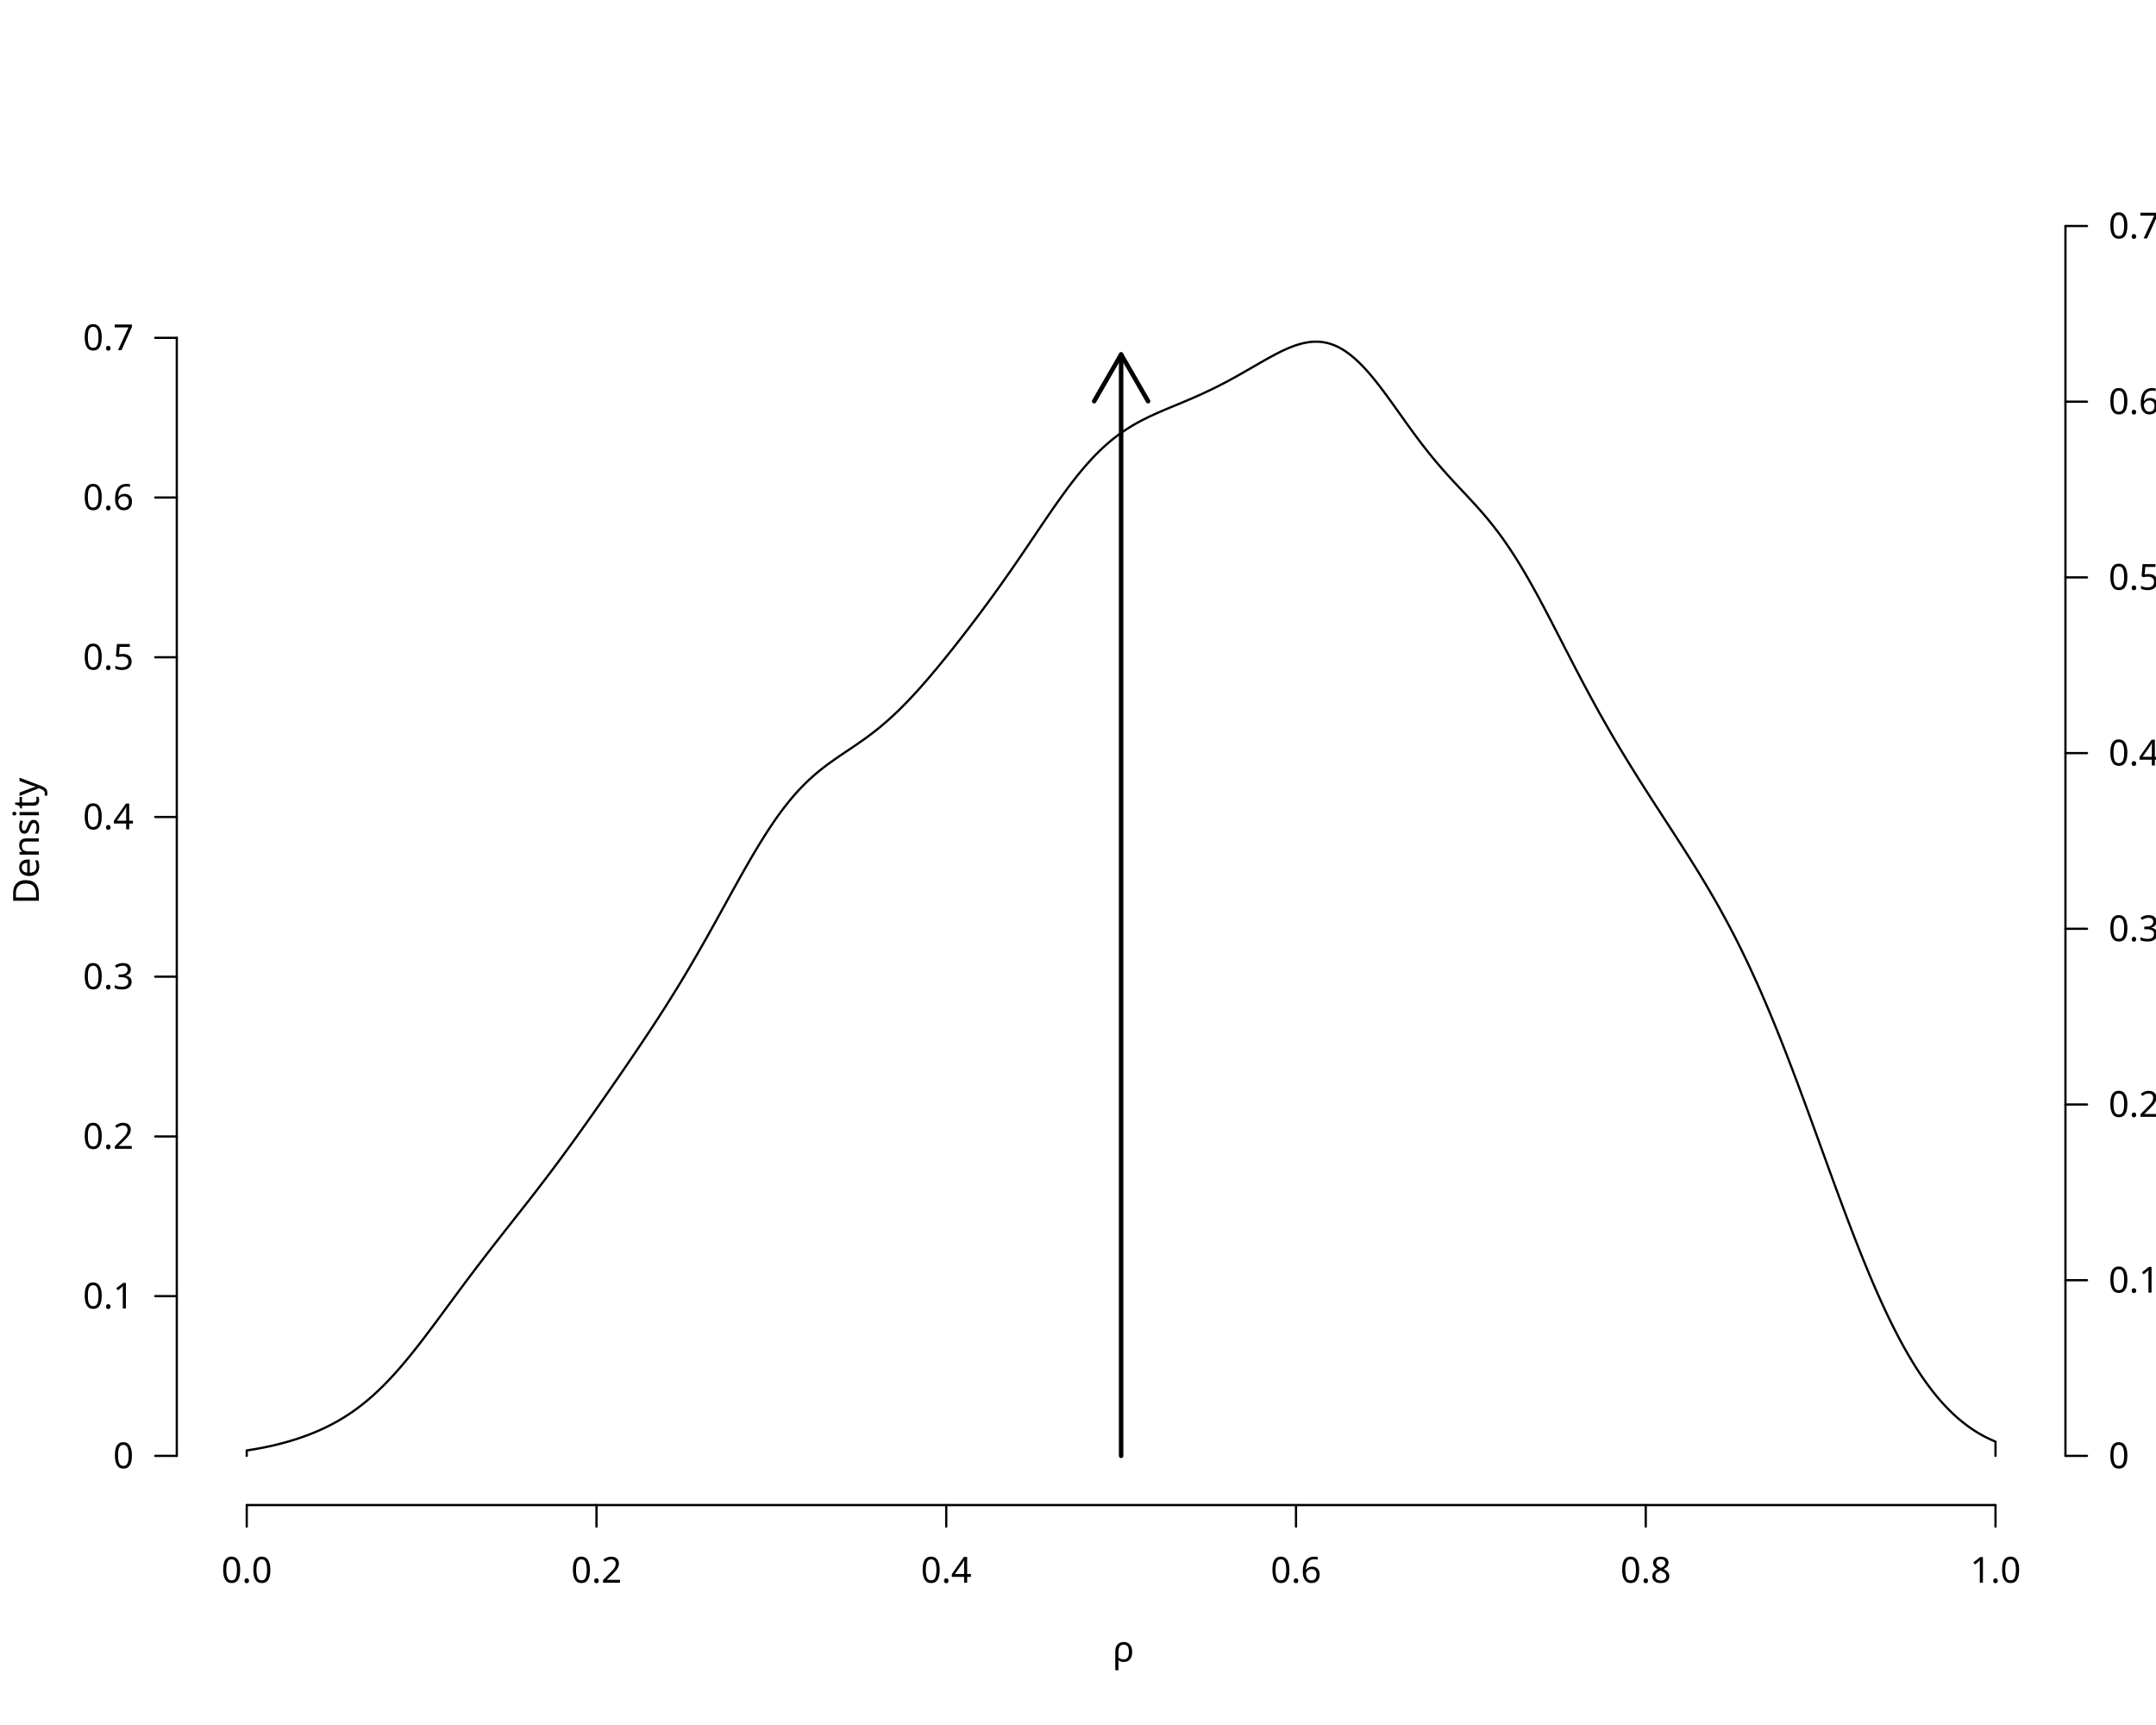
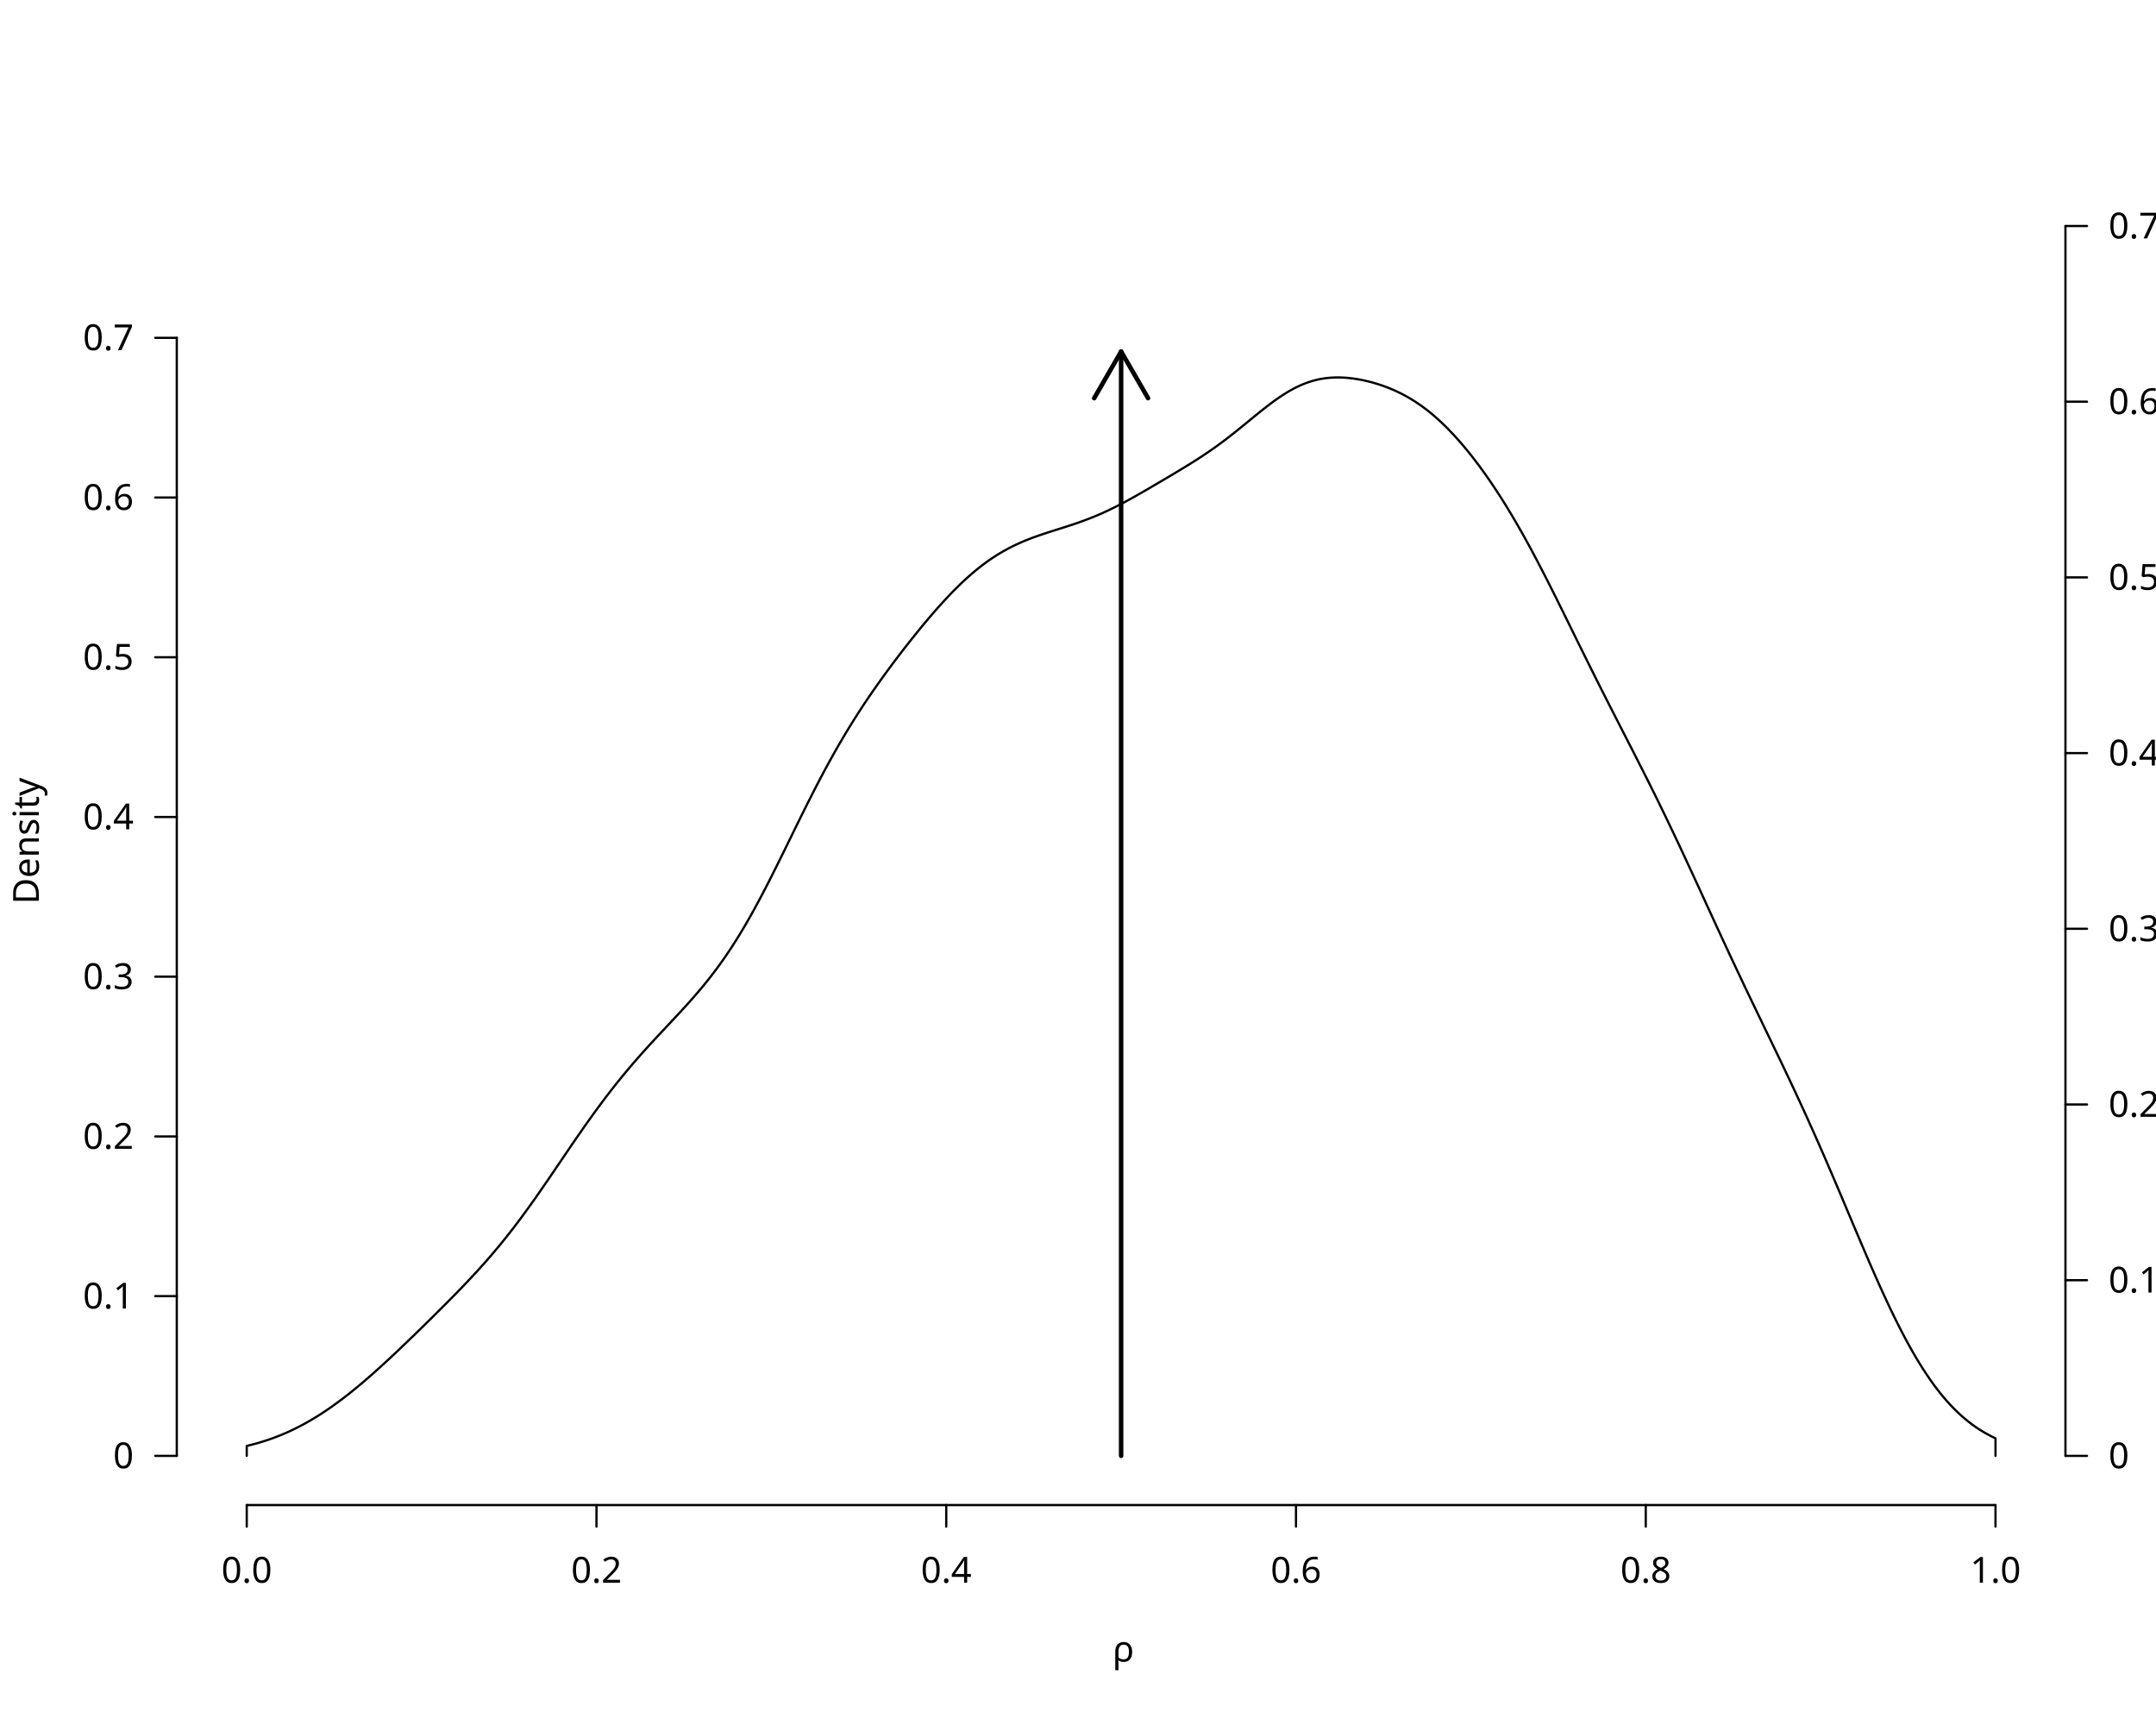
<svg xmlns="http://www.w3.org/2000/svg" class="svglite" data-engine-version="2.0" width="720.00pt" height="576.00pt" viewBox="0 0 720.00 576.00">
  <defs>
    <style type="text/css">
    .svglite line, .svglite polyline, .svglite polygon, .svglite path, .svglite rect, .svglite circle {
      fill: none;
      stroke: #000000;
      stroke-linecap: round;
      stroke-linejoin: round;
      stroke-miterlimit: 10.00;
    }
  </style>
  </defs>
  <rect width="100%" height="100%" style="stroke: none; fill: #FFFFFF;" />
  <defs>
    <clipPath id="cpMC4wMHw3MjAuMDB8MC4wMHw1NzYuMDA=">
      <rect x="0.00" y="0.00" width="720.00" height="576.00" />
    </clipPath>
  </defs>
  <g clip-path="url(#cpMC4wMHw3MjAuMDB8MC4wMHw1NzYuMDA=)">
    <text x="371.50" y="554.83" style="font-size: 12.00px; font-family: sans;" textLength="5.80px" lengthAdjust="spacingAndGlyphs">ρ</text>
    <text transform="translate(12.96,280.80) rotate(-90)" text-anchor="middle" style="font-size: 12.00px; font-family: sans;" textLength="40.02px" lengthAdjust="spacingAndGlyphs">Density</text>
    <line x1="82.40" y1="502.56" x2="666.40" y2="502.56" style="stroke-width: 0.75;" />
    <line x1="82.40" y1="502.56" x2="82.40" y2="509.76" style="stroke-width: 0.75;" />
    <line x1="199.20" y1="502.56" x2="199.20" y2="509.76" style="stroke-width: 0.75;" />
    <line x1="316.00" y1="502.56" x2="316.00" y2="509.76" style="stroke-width: 0.75;" />
    <line x1="432.80" y1="502.56" x2="432.80" y2="509.76" style="stroke-width: 0.75;" />
    <line x1="549.60" y1="502.56" x2="549.60" y2="509.76" style="stroke-width: 0.75;" />
    <line x1="666.40" y1="502.56" x2="666.40" y2="509.76" style="stroke-width: 0.75;" />
    <text x="82.40" y="528.48" text-anchor="middle" style="font-size: 12.00px; font-family: sans;" textLength="16.68px" lengthAdjust="spacingAndGlyphs">0.0</text>
    <text x="199.20" y="528.48" text-anchor="middle" style="font-size: 12.00px; font-family: sans;" textLength="16.68px" lengthAdjust="spacingAndGlyphs">0.2</text>
    <text x="316.00" y="528.48" text-anchor="middle" style="font-size: 12.00px; font-family: sans;" textLength="16.68px" lengthAdjust="spacingAndGlyphs">0.4</text>
    <text x="432.80" y="528.48" text-anchor="middle" style="font-size: 12.00px; font-family: sans;" textLength="16.68px" lengthAdjust="spacingAndGlyphs">0.6</text>
    <text x="549.60" y="528.48" text-anchor="middle" style="font-size: 12.00px; font-family: sans;" textLength="16.68px" lengthAdjust="spacingAndGlyphs">0.8</text>
    <text x="666.40" y="528.48" text-anchor="middle" style="font-size: 12.00px; font-family: sans;" textLength="16.68px" lengthAdjust="spacingAndGlyphs">1.0</text>
    <line x1="59.04" y1="486.13" x2="59.04" y2="112.80" style="stroke-width: 0.75;" />
    <line x1="59.04" y1="486.13" x2="51.84" y2="486.13" style="stroke-width: 0.75;" />
    <line x1="59.04" y1="432.80" x2="51.84" y2="432.80" style="stroke-width: 0.75;" />
    <line x1="59.04" y1="379.47" x2="51.84" y2="379.47" style="stroke-width: 0.75;" />
    <line x1="59.04" y1="326.13" x2="51.84" y2="326.13" style="stroke-width: 0.75;" />
    <line x1="59.04" y1="272.80" x2="51.84" y2="272.80" style="stroke-width: 0.75;" />
    <line x1="59.04" y1="219.47" x2="51.84" y2="219.47" style="stroke-width: 0.75;" />
    <line x1="59.04" y1="166.13" x2="51.84" y2="166.13" style="stroke-width: 0.75;" />
    <line x1="59.04" y1="112.80" x2="51.84" y2="112.80" style="stroke-width: 0.75;" />
    <text x="44.64" y="490.26" text-anchor="end" style="font-size: 12.00px; font-family: sans;" textLength="6.67px" lengthAdjust="spacingAndGlyphs">0</text>
    <text x="44.64" y="436.93" text-anchor="end" style="font-size: 12.00px; font-family: sans;" textLength="16.68px" lengthAdjust="spacingAndGlyphs">0.1</text>
    <text x="44.64" y="383.60" text-anchor="end" style="font-size: 12.00px; font-family: sans;" textLength="16.68px" lengthAdjust="spacingAndGlyphs">0.2</text>
    <text x="44.64" y="330.26" text-anchor="end" style="font-size: 12.00px; font-family: sans;" textLength="16.68px" lengthAdjust="spacingAndGlyphs">0.3</text>
    <text x="44.64" y="276.93" text-anchor="end" style="font-size: 12.00px; font-family: sans;" textLength="16.68px" lengthAdjust="spacingAndGlyphs">0.4</text>
    <text x="44.64" y="223.60" text-anchor="end" style="font-size: 12.00px; font-family: sans;" textLength="16.68px" lengthAdjust="spacingAndGlyphs">0.5</text>
    <text x="44.64" y="170.26" text-anchor="end" style="font-size: 12.00px; font-family: sans;" textLength="16.68px" lengthAdjust="spacingAndGlyphs">0.6</text>
    <text x="44.64" y="116.93" text-anchor="end" style="font-size: 12.00px; font-family: sans;" textLength="16.68px" lengthAdjust="spacingAndGlyphs">0.7</text>
    <line x1="689.76" y1="486.13" x2="689.76" y2="75.47" style="stroke-width: 0.75;" />
    <line x1="689.76" y1="486.13" x2="696.96" y2="486.13" style="stroke-width: 0.75;" />
    <line x1="689.76" y1="427.47" x2="696.96" y2="427.47" style="stroke-width: 0.75;" />
    <line x1="689.76" y1="368.80" x2="696.96" y2="368.80" style="stroke-width: 0.75;" />
    <line x1="689.76" y1="310.13" x2="696.96" y2="310.13" style="stroke-width: 0.75;" />
    <line x1="689.76" y1="251.47" x2="696.96" y2="251.47" style="stroke-width: 0.75;" />
    <line x1="689.76" y1="192.80" x2="696.96" y2="192.80" style="stroke-width: 0.75;" />
    <line x1="689.76" y1="134.13" x2="696.96" y2="134.13" style="stroke-width: 0.75;" />
    <line x1="689.76" y1="75.47" x2="696.96" y2="75.47" style="stroke-width: 0.75;" />
    <text x="704.16" y="490.26" style="font-size: 12.00px; font-family: sans;" textLength="6.67px" lengthAdjust="spacingAndGlyphs">0</text>
    <text x="704.16" y="431.60" style="font-size: 12.00px; font-family: sans;" textLength="16.68px" lengthAdjust="spacingAndGlyphs">0.1</text>
    <text x="704.16" y="372.93" style="font-size: 12.00px; font-family: sans;" textLength="16.68px" lengthAdjust="spacingAndGlyphs">0.2</text>
    <text x="704.16" y="314.26" style="font-size: 12.00px; font-family: sans;" textLength="16.68px" lengthAdjust="spacingAndGlyphs">0.3</text>
    <text x="704.16" y="255.60" style="font-size: 12.00px; font-family: sans;" textLength="16.68px" lengthAdjust="spacingAndGlyphs">0.4</text>
    <text x="704.16" y="196.93" style="font-size: 12.00px; font-family: sans;" textLength="16.68px" lengthAdjust="spacingAndGlyphs">0.5</text>
    <text x="704.16" y="138.26" style="font-size: 12.00px; font-family: sans;" textLength="16.68px" lengthAdjust="spacingAndGlyphs">0.6</text>
    <text x="704.16" y="79.60" style="font-size: 12.00px; font-family: sans;" textLength="16.68px" lengthAdjust="spacingAndGlyphs">0.7</text>
    <text transform="translate(744.48,280.80) rotate(-90)" text-anchor="middle" style="font-size: 12.00px; font-family: sans;" textLength="56.03px" lengthAdjust="spacingAndGlyphs">Probability</text>
  </g>
  <defs>
    <clipPath id="cpNTkuMDR8Njg5Ljc2fDU5LjA0fDUwMi41Ng==">
      <rect x="59.04" y="59.04" width="630.72" height="443.52" />
    </clipPath>
  </defs>
  <g clip-path="url(#cpNTkuMDR8Njg5Ljc2fDU5LjA0fDUwMi41Ng==)">
-     <polyline points="82.40,486.13 82.40,484.32 82.98,484.23 83.57,484.14 84.15,484.04 84.74,483.95 85.32,483.85 85.91,483.75 86.49,483.64 87.08,483.53 87.66,483.42 88.25,483.30 88.83,483.18 89.42,483.06 90.00,482.94 90.58,482.81 91.17,482.67 91.75,482.54 92.34,482.39 92.92,482.25 93.51,482.10 94.09,481.95 94.68,481.79 95.26,481.63 95.85,481.47 96.43,481.30 97.01,481.13 97.60,480.95 98.18,480.77 98.77,480.59 99.35,480.40 99.94,480.20 100.52,480.00 101.11,479.80 101.69,479.59 102.28,479.37 102.86,479.16 103.45,478.93 104.03,478.70 104.61,478.47 105.20,478.22 105.78,477.98 106.37,477.73 106.95,477.47 107.54,477.20 108.12,476.93 108.71,476.65 109.29,476.37 109.88,476.08 110.46,475.78 111.04,475.47 111.63,475.16 112.21,474.84 112.80,474.51 113.38,474.17 113.97,473.83 114.55,473.47 115.14,473.11 115.72,472.74 116.31,472.36 116.89,471.97 117.48,471.57 118.06,471.17 118.64,470.75 119.23,470.33 119.81,469.89 120.40,469.44 120.98,468.99 121.57,468.52 122.15,468.05 122.74,467.56 123.32,467.06 123.91,466.56 124.49,466.04 125.07,465.51 125.66,464.98 126.24,464.43 126.83,463.87 127.41,463.30 128.00,462.72 128.58,462.13 129.17,461.53 129.75,460.92 130.34,460.31 130.92,459.68 131.51,459.04 132.09,458.39 132.67,457.74 133.26,457.07 133.84,456.40 134.43,455.71 135.01,455.02 135.60,454.32 136.18,453.62 136.77,452.90 137.35,452.18 137.94,451.45 138.52,450.72 139.10,449.98 139.69,449.23 140.27,448.48 140.86,447.73 141.44,446.96 142.03,446.20 142.61,445.43 143.20,444.65 143.78,443.88 144.37,443.10 144.95,442.31 145.54,441.53 146.12,440.74 146.70,439.95 147.29,439.16 147.87,438.37 148.46,437.58 149.04,436.79 149.63,435.99 150.21,435.20 150.80,434.41 151.38,433.62 151.97,432.83 152.55,432.04 153.13,431.25 153.72,430.46 154.30,429.67 154.89,428.89 155.47,428.10 156.06,427.32 156.64,426.54 157.23,425.77 157.81,424.99 158.40,424.22 158.98,423.45 159.57,422.68 160.15,421.91 160.73,421.15 161.32,420.39 161.90,419.63 162.49,418.87 163.07,418.11 163.66,417.36 164.24,416.61 164.83,415.85 165.41,415.11 166.00,414.36 166.58,413.61 167.16,412.87 167.75,412.12 168.33,411.38 168.92,410.63 169.50,409.89 170.09,409.15 170.67,408.41 171.26,407.67 171.84,406.92 172.43,406.18 173.01,405.44 173.60,404.70 174.18,403.95 174.76,403.21 175.35,402.46 175.93,401.72 176.52,400.97 177.10,400.22 177.69,399.47 178.27,398.71 178.86,397.96 179.44,397.20 180.03,396.44 180.61,395.68 181.19,394.92 181.78,394.15 182.36,393.38 182.95,392.61 183.53,391.84 184.12,391.06 184.70,390.29 185.29,389.50 185.87,388.72 186.46,387.94 187.04,387.15 187.63,386.36 188.21,385.56 188.79,384.77 189.38,383.97 189.96,383.17 190.55,382.36 191.13,381.56 191.72,380.75 192.30,379.94 192.89,379.12 193.47,378.31 194.06,377.49 194.64,376.67 195.22,375.85 195.81,375.03 196.39,374.20 196.98,373.38 197.56,372.55 198.15,371.72 198.73,370.89 199.32,370.06 199.90,369.22 200.49,368.39 201.07,367.55 201.66,366.71 202.24,365.88 202.82,365.03 203.41,364.19 203.99,363.35 204.58,362.51 205.16,361.66 205.75,360.82 206.33,359.97 206.92,359.12 207.50,358.27 208.09,357.42 208.67,356.57 209.25,355.71 209.84,354.86 210.42,354.00 211.01,353.14 211.59,352.28 212.18,351.42 212.76,350.55 213.35,349.69 213.93,348.82 214.52,347.95 215.10,347.07 215.69,346.19 216.27,345.31 216.85,344.43 217.44,343.55 218.02,342.66 218.61,341.76 219.19,340.87 219.78,339.97 220.36,339.06 220.95,338.16 221.53,337.24 222.12,336.33 222.70,335.41 223.28,334.48 223.87,333.55 224.45,332.61 225.04,331.67 225.62,330.73 226.21,329.78 226.79,328.82 227.38,327.86 227.96,326.89 228.55,325.92 229.13,324.94 229.72,323.96 230.30,322.97 230.88,321.97 231.47,320.98 232.05,319.97 232.64,318.96 233.22,317.95 233.81,316.93 234.39,315.90 234.98,314.87 235.56,313.84 236.15,312.81 236.73,311.76 237.31,310.72 237.90,309.67 238.48,308.62 239.07,307.57 239.65,306.51 240.24,305.45 240.82,304.40 241.41,303.34 241.99,302.28 242.58,301.22 243.16,300.15 243.75,299.10 244.33,298.04 244.91,296.98 245.50,295.93 246.08,294.88 246.67,293.83 247.25,292.79 247.84,291.75 248.42,290.71 249.01,289.69 249.59,288.67 250.18,287.65 250.76,286.64 251.34,285.65 251.93,284.66 252.51,283.68 253.10,282.71 253.68,281.75 254.27,280.80 254.85,279.86 255.44,278.93 256.02,278.02 256.61,277.12 257.19,276.23 257.78,275.36 258.36,274.50 258.94,273.65 259.53,272.82 260.11,272.00 260.70,271.21 261.28,270.42 261.87,269.65 262.45,268.90 263.04,268.16 263.62,267.44 264.21,266.73 264.79,266.04 265.37,265.37 265.96,264.71 266.54,264.06 267.13,263.44 267.71,262.82 268.30,262.23 268.88,261.64 269.47,261.07 270.05,260.52 270.64,259.98 271.22,259.45 271.81,258.93 272.39,258.43 272.97,257.94 273.56,257.46 274.14,256.98 274.73,256.52 275.31,256.07 275.90,255.63 276.48,255.19 277.07,254.77 277.65,254.34 278.24,253.93 278.82,253.52 279.41,253.12 279.99,252.71 280.57,252.32 281.16,251.92 281.74,251.53 282.33,251.13 282.91,250.74 283.50,250.35 284.08,249.96 284.67,249.56 285.25,249.17 285.84,248.77 286.42,248.37 287.00,247.96 287.59,247.55 288.17,247.14 288.76,246.72 289.34,246.30 289.93,245.87 290.51,245.43 291.10,244.99 291.68,244.54 292.27,244.08 292.85,243.62 293.44,243.15 294.02,242.67 294.60,242.18 295.19,241.68 295.77,241.18 296.36,240.67 296.94,240.15 297.53,239.62 298.11,239.08 298.70,238.54 299.28,237.99 299.87,237.43 300.45,236.86 301.03,236.28 301.62,235.69 302.20,235.10 302.79,234.50 303.37,233.89 303.96,233.28 304.54,232.65 305.13,232.03 305.71,231.39 306.30,230.75 306.88,230.10 307.47,229.44 308.05,228.78 308.63,228.12 309.22,227.44 309.80,226.77 310.39,226.08 310.97,225.40 311.56,224.70 312.14,224.01 312.73,223.31 313.31,222.60 313.90,221.89 314.48,221.18 315.06,220.46 315.65,219.74 316.23,219.02 316.82,218.29 317.40,217.56 317.99,216.83 318.57,216.09 319.16,215.35 319.74,214.61 320.33,213.86 320.91,213.11 321.50,212.36 322.08,211.61 322.66,210.85 323.25,210.09 323.83,209.33 324.42,208.56 325.00,207.79 325.59,207.02 326.17,206.25 326.76,205.47 327.34,204.69 327.93,203.91 328.51,203.12 329.09,202.33 329.68,201.54 330.26,200.74 330.85,199.94 331.43,199.14 332.02,198.33 332.60,197.52 333.19,196.71 333.77,195.89 334.36,195.07 334.94,194.24 335.53,193.41 336.11,192.58 336.69,191.75 337.28,190.91 337.86,190.07 338.45,189.23 339.03,188.38 339.62,187.53 340.20,186.68 340.79,185.82 341.37,184.96 341.96,184.10 342.54,183.24 343.12,182.38 343.71,181.52 344.29,180.65 344.88,179.78 345.46,178.92 346.05,178.05 346.63,177.19 347.22,176.32 347.80,175.46 348.39,174.60 348.97,173.74 349.56,172.88 350.14,172.03 350.72,171.18 351.31,170.33 351.89,169.49 352.48,168.65 353.06,167.82 353.65,167.00 354.23,166.18 354.82,165.37 355.40,164.57 355.99,163.77 356.57,162.98 357.15,162.20 357.74,161.43 358.32,160.67 358.91,159.92 359.49,159.18 360.08,158.46 360.66,157.74 361.25,157.04 361.83,156.34 362.42,155.66 363.00,154.99 363.59,154.34 364.17,153.69 364.75,153.06 365.34,152.44 365.92,151.84 366.51,151.25 367.09,150.67 367.68,150.11 368.26,149.56 368.85,149.02 369.43,148.50 370.02,147.98 370.60,147.49 371.18,147.00 371.77,146.53 372.35,146.07 372.94,145.62 373.52,145.19 374.11,144.76 374.69,144.35 375.28,143.95 375.86,143.56 376.45,143.18 377.03,142.81 377.62,142.45 378.20,142.10 378.78,141.76 379.37,141.42 379.95,141.10 380.54,140.78 381.12,140.47 381.71,140.17 382.29,139.88 382.88,139.59 383.46,139.30 384.05,139.02 384.63,138.75 385.21,138.48 385.80,138.22 386.38,137.95 386.97,137.70 387.55,137.44 388.14,137.19 388.72,136.94 389.31,136.69 389.89,136.45 390.48,136.20 391.06,135.96 391.65,135.72 392.23,135.47 392.81,135.23 393.40,134.99 393.98,134.75 394.57,134.50 395.15,134.26 395.74,134.01 396.32,133.76 396.91,133.51 397.49,133.26 398.08,133.01 398.66,132.76 399.24,132.50 399.83,132.24 400.41,131.98 401.00,131.72 401.58,131.45 402.17,131.18 402.75,130.91 403.34,130.63 403.92,130.35 404.51,130.07 405.09,129.79 405.68,129.50 406.26,129.21 406.84,128.92 407.43,128.62 408.01,128.32 408.60,128.01 409.18,127.71 409.77,127.40 410.35,127.09 410.94,126.77 411.52,126.45 412.11,126.13 412.69,125.81 413.27,125.48 413.86,125.15 414.44,124.82 415.03,124.49 415.61,124.16 416.20,123.82 416.78,123.49 417.37,123.15 417.95,122.81 418.54,122.47 419.12,122.13 419.71,121.80 420.29,121.46 420.87,121.12 421.46,120.79 422.04,120.45 422.63,120.12 423.21,119.80 423.80,119.47 424.38,119.15 424.97,118.83 425.55,118.52 426.14,118.21 426.72,117.91 427.30,117.62 427.89,117.33 428.47,117.05 429.06,116.78 429.64,116.52 430.23,116.26 430.81,116.02 431.40,115.79 431.98,115.57 432.57,115.36 433.15,115.17 433.74,114.99 434.32,114.82 434.90,114.67 435.49,114.54 436.07,114.42 436.66,114.32 437.24,114.23 437.83,114.16 438.41,114.12 439.00,114.09 439.58,114.09 440.17,114.10 440.75,114.13 441.33,114.19 441.92,114.27 442.50,114.37 443.09,114.49 443.67,114.64 444.26,114.81 444.84,115.01 445.43,115.23 446.01,115.47 446.60,115.73 447.18,116.03 447.77,116.35 448.35,116.69 448.93,117.05 449.52,117.43 450.10,117.85 450.69,118.29 451.27,118.75 451.86,119.23 452.44,119.73 453.03,120.26 453.61,120.81 454.20,121.38 454.78,121.96 455.36,122.57 455.95,123.20 456.53,123.85 457.12,124.51 457.70,125.19 458.29,125.89 458.87,126.60 459.46,127.33 460.04,128.07 460.63,128.82 461.21,129.58 461.80,130.35 462.38,131.14 462.96,131.93 463.55,132.72 464.13,133.53 464.72,134.34 465.30,135.15 465.89,135.97 466.47,136.79 467.06,137.61 467.64,138.43 468.23,139.25 468.81,140.07 469.39,140.89 469.98,141.70 470.56,142.51 471.15,143.32 471.73,144.12 472.32,144.92 472.90,145.71 473.49,146.49 474.07,147.27 474.66,148.04 475.24,148.80 475.83,149.55 476.41,150.30 476.99,151.03 477.58,151.76 478.16,152.48 478.75,153.19 479.33,153.89 479.92,154.59 480.50,155.27 481.09,155.95 481.67,156.62 482.26,157.28 482.84,157.94 483.43,158.59 484.01,159.24 484.59,159.88 485.18,160.51 485.76,161.14 486.35,161.77 486.93,162.39 487.52,163.02 488.10,163.64 488.69,164.26 489.27,164.88 489.86,165.51 490.44,166.13 491.02,166.76 491.61,167.39 492.19,168.03 492.78,168.67 493.36,169.32 493.95,169.98 494.53,170.64 495.12,171.31 495.70,171.99 496.29,172.68 496.87,173.38 497.46,174.09 498.04,174.81 498.62,175.55 499.21,176.30 499.79,177.06 500.38,177.83 500.96,178.62 501.55,179.42 502.13,180.24 502.72,181.07 503.30,181.92 503.89,182.77 504.47,183.65 505.05,184.54 505.64,185.45 506.22,186.36 506.81,187.29 507.39,188.24 507.98,189.21 508.56,190.18 509.15,191.17 509.73,192.17 510.32,193.18 510.90,194.21 511.49,195.25 512.07,196.29 512.65,197.35 513.24,198.42 513.82,199.50 514.41,200.58 514.99,201.68 515.58,202.78 516.16,203.89 516.75,205.00 517.33,206.12 517.92,207.24 518.50,208.37 519.08,209.50 519.67,210.63 520.25,211.77 520.84,212.91 521.42,214.04 522.01,215.18 522.59,216.32 523.18,217.46 523.76,218.59 524.35,219.72 524.93,220.85 525.52,221.98 526.10,223.11 526.68,224.23 527.27,225.34 527.85,226.46 528.44,227.56 529.02,228.67 529.61,229.76 530.19,230.85 530.78,231.94 531.36,233.02 531.95,234.09 532.53,235.16 533.11,236.22 533.70,237.28 534.28,238.33 534.87,239.37 535.45,240.40 536.04,241.43 536.62,242.46 537.21,243.47 537.79,244.48 538.38,245.49 538.96,246.49 539.55,247.48 540.13,248.47 540.71,249.45 541.30,250.42 541.88,251.39 542.47,252.36 543.05,253.32 543.64,254.27 544.22,255.22 544.81,256.17 545.39,257.11 545.98,258.05 546.56,258.98 547.14,259.91 547.73,260.84 548.31,261.76 548.90,262.68 549.48,263.60 550.07,264.51 550.65,265.43 551.24,266.34 551.82,267.24 552.41,268.15 552.99,269.06 553.58,269.96 554.16,270.86 554.74,271.76 555.33,272.66 555.91,273.56 556.50,274.46 557.08,275.36 557.67,276.26 558.25,277.17 558.84,278.07 559.42,278.97 560.01,279.88 560.59,280.79 561.17,281.69 561.76,282.61 562.34,283.52 562.93,284.44 563.51,285.36 564.10,286.28 564.68,287.21 565.27,288.15 565.85,289.08 566.44,290.03 567.02,290.97 567.61,291.93 568.19,292.89 568.77,293.85 569.36,294.83 569.94,295.80 570.53,296.79 571.11,297.79 571.70,298.79 572.28,299.80 572.87,300.82 573.45,301.85 574.04,302.89 574.62,303.94 575.20,305.00 575.79,306.06 576.37,307.14 576.96,308.23 577.54,309.33 578.13,310.45 578.71,311.57 579.30,312.70 579.88,313.85 580.47,315.01 581.05,316.18 581.64,317.37 582.22,318.56 582.80,319.77 583.39,321.00 583.97,322.23 584.56,323.48 585.14,324.74 585.73,326.02 586.31,327.30 586.90,328.61 587.48,329.92 588.07,331.24 588.65,332.59 589.23,333.94 589.82,335.31 590.40,336.68 590.99,338.07 591.57,339.48 592.16,340.90 592.74,342.32 593.33,343.76 593.91,345.21 594.50,346.68 595.08,348.15 595.67,349.64 596.25,351.13 596.83,352.63 597.42,354.15 598.00,355.67 598.59,357.21 599.17,358.75 599.76,360.30 600.34,361.85 600.93,363.42 601.51,364.99 602.10,366.57 602.68,368.15 603.26,369.74 603.85,371.33 604.43,372.93 605.02,374.53 605.60,376.13 606.19,377.74 606.77,379.35 607.36,380.96 607.94,382.57 608.53,384.18 609.11,385.79 609.70,387.40 610.28,389.01 610.86,390.61 611.45,392.22 612.03,393.82 612.62,395.41 613.20,397.00 613.79,398.59 614.37,400.17 614.96,401.74 615.54,403.31 616.13,404.87 616.71,406.42 617.29,407.96 617.88,409.50 618.46,411.02 619.05,412.54 619.63,414.04 620.22,415.53 620.80,417.01 621.39,418.48 621.97,419.94 622.56,421.38 623.14,422.81 623.73,424.22 624.31,425.63 624.89,427.01 625.48,428.38 626.06,429.74 626.65,431.08 627.23,432.40 627.82,433.71 628.40,435.00 628.99,436.27 629.57,437.53 630.16,438.77 630.74,439.99 631.32,441.19 631.91,442.37 632.49,443.54 633.08,444.69 633.66,445.82 634.25,446.93 634.83,448.02 635.42,449.10 636.00,450.15 636.59,451.19 637.17,452.21 637.76,453.20 638.34,454.18 638.92,455.15 639.51,456.09 640.09,457.01 640.68,457.91 641.26,458.80 641.85,459.67 642.43,460.52 643.02,461.34 643.60,462.16 644.19,462.95 644.77,463.72 645.35,464.48 645.94,465.22 646.52,465.94 647.11,466.65 647.69,467.33 648.28,468.00 648.86,468.65 649.45,469.29 650.03,469.91 650.62,470.51 651.20,471.10 651.79,471.67 652.37,472.22 652.95,472.76 653.54,473.28 654.12,473.79 654.71,474.28 655.29,474.76 655.88,475.22 656.46,475.67 657.05,476.11 657.63,476.53 658.22,476.94 658.80,477.33 659.38,477.71 659.97,478.09 660.55,478.44 661.14,478.78 661.72,479.12 662.31,479.44 662.89,479.75 663.48,480.05 664.06,480.33 664.65,480.61 665.23,480.87 665.82,481.13 666.40,481.38 666.40,486.13 " style="stroke-width: 0.75;" />
-     <line x1="374.40" y1="486.13" x2="374.40" y2="118.37" style="stroke-width: 1.50;" />
-     <polyline points="383.40,133.96 374.40,118.37 365.40,133.96 " style="stroke-width: 1.50;" />
+     <polyline points="82.40,486.13 82.40,482.81 82.98,482.67 83.57,482.53 84.15,482.38 84.74,482.22 85.32,482.07 85.91,481.90 86.49,481.73 87.08,481.56 87.66,481.38 88.25,481.20 88.83,481.01 89.42,480.82 90.00,480.62 90.58,480.41 91.17,480.20 91.75,479.98 92.34,479.76 92.92,479.53 93.51,479.30 94.09,479.06 94.68,478.82 95.26,478.57 95.85,478.31 96.43,478.05 97.01,477.78 97.60,477.50 98.18,477.22 98.77,476.93 99.35,476.64 99.94,476.34 100.52,476.04 101.11,475.72 101.69,475.41 102.28,475.08 102.86,474.75 103.45,474.42 104.03,474.08 104.61,473.73 105.20,473.38 105.78,473.02 106.37,472.65 106.95,472.28 107.54,471.90 108.12,471.52 108.71,471.13 109.29,470.74 109.88,470.34 110.46,469.93 111.04,469.52 111.63,469.10 112.21,468.68 112.80,468.25 113.38,467.82 113.97,467.38 114.55,466.94 115.14,466.49 115.72,466.04 116.31,465.58 116.89,465.12 117.48,464.65 118.06,464.18 118.64,463.70 119.23,463.22 119.81,462.74 120.40,462.25 120.98,461.75 121.57,461.26 122.15,460.76 122.74,460.25 123.32,459.74 123.91,459.23 124.49,458.71 125.07,458.20 125.66,457.67 126.24,457.15 126.83,456.62 127.41,456.09 128.00,455.56 128.58,455.02 129.17,454.48 129.75,453.94 130.34,453.39 130.92,452.85 131.51,452.30 132.09,451.75 132.67,451.20 133.26,450.64 133.84,450.09 134.43,449.53 135.01,448.97 135.60,448.41 136.18,447.85 136.77,447.28 137.35,446.72 137.94,446.15 138.52,445.59 139.10,445.02 139.69,444.45 140.27,443.88 140.86,443.31 141.44,442.74 142.03,442.16 142.61,441.59 143.20,441.01 143.78,440.44 144.37,439.86 144.95,439.28 145.54,438.70 146.12,438.12 146.70,437.54 147.29,436.96 147.87,436.38 148.46,435.79 149.04,435.20 149.63,434.61 150.21,434.02 150.80,433.43 151.38,432.84 151.97,432.24 152.55,431.64 153.13,431.04 153.72,430.44 154.30,429.83 154.89,429.22 155.47,428.61 156.06,428.00 156.64,427.38 157.23,426.75 157.81,426.13 158.40,425.50 158.98,424.86 159.57,424.22 160.15,423.58 160.73,422.93 161.32,422.28 161.90,421.62 162.49,420.96 163.07,420.29 163.66,419.61 164.24,418.93 164.83,418.25 165.41,417.56 166.00,416.86 166.58,416.16 167.16,415.45 167.75,414.73 168.33,414.01 168.92,413.28 169.50,412.54 170.09,411.80 170.67,411.05 171.26,410.30 171.84,409.54 172.43,408.77 173.01,408.00 173.60,407.22 174.18,406.43 174.76,405.64 175.35,404.84 175.93,404.04 176.52,403.23 177.10,402.42 177.69,401.60 178.27,400.78 178.86,399.95 179.44,399.12 180.03,398.28 180.61,397.44 181.19,396.60 181.78,395.75 182.36,394.90 182.95,394.05 183.53,393.19 184.12,392.33 184.70,391.48 185.29,390.62 185.87,389.75 186.46,388.89 187.04,388.03 187.63,387.17 188.21,386.31 188.79,385.45 189.38,384.58 189.96,383.73 190.55,382.87 191.13,382.01 191.72,381.16 192.30,380.31 192.89,379.46 193.47,378.62 194.06,377.78 194.64,376.94 195.22,376.10 195.81,375.27 196.39,374.45 196.98,373.63 197.56,372.81 198.15,372.00 198.73,371.20 199.32,370.40 199.90,369.60 200.49,368.81 201.07,368.03 201.66,367.25 202.24,366.47 202.82,365.71 203.41,364.95 203.99,364.19 204.58,363.44 205.16,362.70 205.75,361.96 206.33,361.23 206.92,360.51 207.50,359.79 208.09,359.08 208.67,358.37 209.25,357.67 209.84,356.97 210.42,356.28 211.01,355.59 211.59,354.91 212.18,354.24 212.76,353.57 213.35,352.90 213.93,352.24 214.52,351.58 215.10,350.93 215.69,350.28 216.27,349.64 216.85,349.00 217.44,348.36 218.02,347.72 218.61,347.09 219.19,346.46 219.78,345.83 220.36,345.21 220.95,344.58 221.53,343.96 222.12,343.33 222.70,342.71 223.28,342.09 223.87,341.47 224.45,340.84 225.04,340.22 225.62,339.59 226.21,338.97 226.79,338.34 227.38,337.71 227.96,337.07 228.55,336.43 229.13,335.79 229.72,335.14 230.30,334.49 230.88,333.83 231.47,333.17 232.05,332.50 232.64,331.82 233.22,331.14 233.81,330.45 234.39,329.75 234.98,329.05 235.56,328.33 236.15,327.60 236.73,326.87 237.31,326.13 237.90,325.37 238.48,324.60 239.07,323.83 239.65,323.04 240.24,322.24 240.82,321.43 241.41,320.60 241.99,319.77 242.58,318.92 243.16,318.05 243.75,317.18 244.33,316.29 244.91,315.38 245.50,314.47 246.08,313.54 246.67,312.60 247.25,311.64 247.84,310.67 248.42,309.69 249.01,308.69 249.59,307.68 250.18,306.66 250.76,305.63 251.34,304.58 251.93,303.52 252.51,302.45 253.10,301.37 253.68,300.28 254.27,299.17 254.85,298.06 255.44,296.94 256.02,295.81 256.61,294.67 257.19,293.52 257.78,292.37 258.36,291.20 258.94,290.04 259.53,288.86 260.11,287.68 260.70,286.50 261.28,285.32 261.87,284.13 262.45,282.94 263.04,281.74 263.62,280.55 264.21,279.36 264.79,278.16 265.37,276.97 265.96,275.78 266.54,274.59 267.13,273.40 267.71,272.22 268.30,271.04 268.88,269.87 269.47,268.70 270.05,267.53 270.64,266.38 271.22,265.23 271.81,264.08 272.39,262.95 272.97,261.82 273.56,260.70 274.14,259.58 274.73,258.48 275.31,257.38 275.90,256.30 276.48,255.22 277.07,254.15 277.65,253.10 278.24,252.05 278.82,251.01 279.41,249.98 279.99,248.96 280.57,247.95 281.16,246.96 281.74,245.97 282.33,244.99 282.91,244.02 283.50,243.06 284.08,242.11 284.67,241.17 285.25,240.23 285.84,239.31 286.42,238.40 287.00,237.49 287.59,236.59 288.17,235.70 288.76,234.82 289.34,233.95 289.93,233.08 290.51,232.23 291.10,231.37 291.68,230.53 292.27,229.69 292.85,228.86 293.44,228.03 294.02,227.21 294.60,226.40 295.19,225.59 295.77,224.79 296.36,223.99 296.94,223.19 297.53,222.41 298.11,221.62 298.70,220.84 299.28,220.07 299.87,219.30 300.45,218.53 301.03,217.77 301.62,217.01 302.20,216.26 302.79,215.51 303.37,214.77 303.96,214.03 304.54,213.29 305.13,212.56 305.71,211.83 306.30,211.11 306.88,210.39 307.47,209.67 308.05,208.96 308.63,208.26 309.22,207.56 309.80,206.87 310.39,206.18 310.97,205.49 311.56,204.81 312.14,204.14 312.73,203.47 313.31,202.81 313.90,202.16 314.48,201.51 315.06,200.87 315.65,200.24 316.23,199.61 316.82,198.99 317.40,198.38 317.99,197.77 318.57,197.18 319.16,196.59 319.74,196.01 320.33,195.44 320.91,194.87 321.50,194.32 322.08,193.77 322.66,193.24 323.25,192.71 323.83,192.19 324.42,191.68 325.00,191.18 325.59,190.69 326.17,190.21 326.76,189.74 327.34,189.28 327.93,188.82 328.51,188.38 329.09,187.95 329.68,187.52 330.26,187.11 330.85,186.71 331.43,186.31 332.02,185.93 332.60,185.55 333.19,185.18 333.77,184.83 334.36,184.48 334.94,184.14 335.53,183.81 336.11,183.49 336.69,183.17 337.28,182.87 337.86,182.57 338.45,182.28 339.03,182.00 339.62,181.72 340.20,181.46 340.79,181.20 341.37,180.94 341.96,180.69 342.54,180.45 343.12,180.22 343.71,179.99 344.29,179.76 344.88,179.54 345.46,179.33 346.05,179.12 346.63,178.91 347.22,178.71 347.80,178.51 348.39,178.31 348.97,178.12 349.56,177.92 350.14,177.73 350.72,177.55 351.31,177.36 351.89,177.18 352.48,176.99 353.06,176.81 353.65,176.62 354.23,176.44 354.82,176.25 355.40,176.07 355.99,175.88 356.57,175.69 357.15,175.50 357.74,175.31 358.32,175.12 358.91,174.92 359.49,174.72 360.08,174.52 360.66,174.31 361.25,174.10 361.83,173.89 362.42,173.67 363.00,173.45 363.59,173.23 364.17,173.00 364.75,172.77 365.34,172.53 365.92,172.29 366.51,172.04 367.09,171.79 367.68,171.54 368.26,171.28 368.85,171.01 369.43,170.74 370.02,170.47 370.60,170.19 371.18,169.91 371.77,169.62 372.35,169.33 372.94,169.03 373.52,168.74 374.11,168.43 374.69,168.13 375.28,167.82 375.86,167.50 376.45,167.19 377.03,166.87 377.62,166.55 378.20,166.22 378.78,165.90 379.37,165.57 379.95,165.24 380.54,164.90 381.12,164.57 381.71,164.23 382.29,163.89 382.88,163.56 383.46,163.22 384.05,162.88 384.63,162.53 385.21,162.19 385.80,161.85 386.38,161.51 386.97,161.16 387.55,160.82 388.14,160.47 388.72,160.13 389.31,159.78 389.89,159.44 390.48,159.09 391.06,158.74 391.65,158.40 392.23,158.05 392.81,157.70 393.40,157.35 393.98,156.99 394.57,156.64 395.15,156.29 395.74,155.93 396.32,155.57 396.91,155.21 397.49,154.85 398.08,154.49 398.66,154.12 399.24,153.75 399.83,153.37 400.41,153.00 401.00,152.62 401.58,152.23 402.17,151.84 402.75,151.45 403.34,151.06 403.92,150.66 404.51,150.25 405.09,149.84 405.68,149.43 406.26,149.01 406.84,148.59 407.43,148.16 408.01,147.73 408.60,147.29 409.18,146.85 409.77,146.40 410.35,145.95 410.94,145.50 411.52,145.04 412.11,144.58 412.69,144.11 413.27,143.64 413.86,143.17 414.44,142.70 415.03,142.22 415.61,141.74 416.20,141.27 416.78,140.79 417.37,140.31 417.95,139.83 418.54,139.35 419.12,138.87 419.71,138.40 420.29,137.92 420.87,137.45 421.46,136.99 422.04,136.52 422.63,136.07 423.21,135.61 423.80,135.17 424.38,134.72 424.97,134.29 425.55,133.86 426.14,133.45 426.72,133.03 427.30,132.63 427.89,132.24 428.47,131.86 429.06,131.49 429.64,131.13 430.23,130.77 430.81,130.43 431.40,130.11 431.98,129.79 432.57,129.49 433.15,129.20 433.74,128.92 434.32,128.66 434.90,128.40 435.49,128.17 436.07,127.94 436.66,127.73 437.24,127.53 437.83,127.34 438.41,127.17 439.00,127.01 439.58,126.86 440.17,126.72 440.75,126.60 441.33,126.49 441.92,126.40 442.50,126.31 443.09,126.24 443.67,126.18 444.26,126.13 444.84,126.09 445.43,126.06 446.01,126.04 446.60,126.03 447.18,126.04 447.77,126.05 448.35,126.07 448.93,126.10 449.52,126.14 450.10,126.19 450.69,126.25 451.27,126.32 451.86,126.39 452.44,126.47 453.03,126.57 453.61,126.66 454.20,126.77 454.78,126.88 455.36,127.00 455.95,127.13 456.53,127.27 457.12,127.41 457.70,127.56 458.29,127.71 458.87,127.88 459.46,128.05 460.04,128.23 460.63,128.41 461.21,128.61 461.80,128.81 462.38,129.02 462.96,129.24 463.55,129.46 464.13,129.70 464.72,129.94 465.30,130.19 465.89,130.45 466.47,130.71 467.06,130.99 467.64,131.28 468.23,131.58 468.81,131.88 469.39,132.20 469.98,132.52 470.56,132.86 471.15,133.21 471.73,133.56 472.32,133.93 472.90,134.31 473.49,134.70 474.07,135.10 474.66,135.51 475.24,135.93 475.83,136.37 476.41,136.81 476.99,137.27 477.58,137.74 478.16,138.22 478.75,138.71 479.33,139.22 479.92,139.74 480.50,140.27 481.09,140.80 481.67,141.35 482.26,141.92 482.84,142.49 483.43,143.08 484.01,143.68 484.59,144.28 485.18,144.90 485.76,145.54 486.35,146.18 486.93,146.83 487.52,147.50 488.10,148.17 488.69,148.86 489.27,149.56 489.86,150.26 490.44,150.98 491.02,151.71 491.61,152.45 492.19,153.20 492.78,153.97 493.36,154.74 493.95,155.52 494.53,156.31 495.12,157.12 495.70,157.93 496.29,158.75 496.87,159.59 497.46,160.43 498.04,161.29 498.62,162.16 499.21,163.03 499.79,163.92 500.38,164.82 500.96,165.72 501.55,166.64 502.13,167.57 502.72,168.50 503.30,169.45 503.89,170.41 504.47,171.38 505.05,172.36 505.64,173.35 506.22,174.35 506.81,175.36 507.39,176.38 507.98,177.41 508.56,178.44 509.15,179.49 509.73,180.55 510.32,181.62 510.90,182.69 511.49,183.77 512.07,184.86 512.65,185.96 513.24,187.07 513.82,188.19 514.41,189.31 514.99,190.44 515.58,191.57 516.16,192.71 516.75,193.86 517.33,195.01 517.92,196.17 518.50,197.34 519.08,198.50 519.67,199.67 520.25,200.85 520.84,202.03 521.42,203.21 522.01,204.39 522.59,205.57 523.18,206.76 523.76,207.95 524.35,209.14 524.93,210.32 525.52,211.51 526.10,212.70 526.68,213.89 527.27,215.08 527.85,216.26 528.44,217.45 529.02,218.63 529.61,219.81 530.19,220.99 530.78,222.17 531.36,223.34 531.95,224.51 532.53,225.68 533.11,226.85 533.70,228.02 534.28,229.18 534.87,230.34 535.45,231.50 536.04,232.65 536.62,233.80 537.21,234.96 537.79,236.10 538.38,237.25 538.96,238.40 539.55,239.54 540.13,240.68 540.71,241.82 541.30,242.97 541.88,244.11 542.47,245.25 543.05,246.39 543.64,247.53 544.22,248.67 544.81,249.81 545.39,250.95 545.98,252.10 546.56,253.25 547.14,254.40 547.73,255.55 548.31,256.70 548.90,257.86 549.48,259.02 550.07,260.18 550.65,261.35 551.24,262.52 551.82,263.70 552.41,264.87 552.99,266.06 553.58,267.24 554.16,268.44 554.74,269.63 555.33,270.83 555.91,272.04 556.50,273.25 557.08,274.47 557.67,275.69 558.25,276.91 558.84,278.14 559.42,279.37 560.01,280.61 560.59,281.85 561.17,283.09 561.76,284.34 562.34,285.59 562.93,286.85 563.51,288.11 564.10,289.37 564.68,290.63 565.27,291.90 565.85,293.17 566.44,294.44 567.02,295.71 567.61,296.98 568.19,298.25 568.77,299.53 569.36,300.80 569.94,302.08 570.53,303.35 571.11,304.62 571.70,305.90 572.28,307.17 572.87,308.44 573.45,309.71 574.04,310.98 574.62,312.24 575.20,313.51 575.79,314.77 576.37,316.03 576.96,317.28 577.54,318.54 578.13,319.79 578.71,321.04 579.30,322.28 579.88,323.53 580.47,324.77 581.05,326.00 581.64,327.24 582.22,328.47 582.80,329.70 583.39,330.93 583.97,332.15 584.56,333.37 585.14,334.59 585.73,335.81 586.31,337.02 586.90,338.24 587.48,339.45 588.07,340.66 588.65,341.88 589.23,343.09 589.82,344.30 590.40,345.51 590.99,346.72 591.57,347.93 592.16,349.14 592.74,350.35 593.33,351.57 593.91,352.79 594.50,354.01 595.08,355.23 595.67,356.45 596.25,357.68 596.83,358.91 597.42,360.14 598.00,361.38 598.59,362.63 599.17,363.87 599.76,365.13 600.34,366.38 600.93,367.64 601.51,368.91 602.10,370.18 602.68,371.46 603.26,372.74 603.85,374.03 604.43,375.33 605.02,376.63 605.60,377.93 606.19,379.25 606.77,380.56 607.36,381.89 607.94,383.22 608.53,384.55 609.11,385.89 609.70,387.24 610.28,388.59 610.86,389.95 611.45,391.31 612.03,392.67 612.62,394.04 613.20,395.41 613.79,396.79 614.37,398.16 614.96,399.54 615.54,400.93 616.13,402.31 616.71,403.70 617.29,405.08 617.88,406.47 618.46,407.85 619.05,409.24 619.63,410.62 620.22,412.00 620.80,413.38 621.39,414.76 621.97,416.13 622.56,417.50 623.14,418.86 623.73,420.22 624.31,421.57 624.89,422.92 625.48,424.25 626.06,425.58 626.65,426.90 627.23,428.21 627.82,429.52 628.40,430.81 628.99,432.09 629.57,433.35 630.16,434.61 630.74,435.86 631.32,437.09 631.91,438.30 632.49,439.51 633.08,440.70 633.66,441.87 634.25,443.03 634.83,444.18 635.42,445.30 636.00,446.41 636.59,447.51 637.17,448.59 637.76,449.65 638.34,450.69 638.92,451.71 639.51,452.72 640.09,453.71 640.68,454.68 641.26,455.63 641.85,456.56 642.43,457.48 643.02,458.38 643.60,459.25 644.19,460.11 644.77,460.95 645.35,461.77 645.94,462.58 646.52,463.36 647.11,464.12 647.69,464.87 648.28,465.60 648.86,466.31 649.45,467.00 650.03,467.67 650.62,468.33 651.20,468.97 651.79,469.59 652.37,470.19 652.95,470.78 653.54,471.35 654.12,471.91 654.71,472.45 655.29,472.97 655.88,473.48 656.46,473.97 657.05,474.45 657.63,474.91 658.22,475.36 658.80,475.79 659.38,476.21 659.97,476.62 660.55,477.01 661.14,477.39 661.72,477.75 662.31,478.11 662.89,478.45 663.48,478.79 664.06,479.10 664.65,479.41 665.23,479.71 665.82,479.99 666.40,480.27 666.40,486.13 " style="stroke-width: 0.75;" />
+     <line x1="374.40" y1="486.13" x2="374.40" y2="117.38" style="stroke-width: 1.50;" />
+     <polyline points="383.40,132.96 374.40,117.38 365.40,132.96 " style="stroke-width: 1.50;" />
  </g>
</svg>
